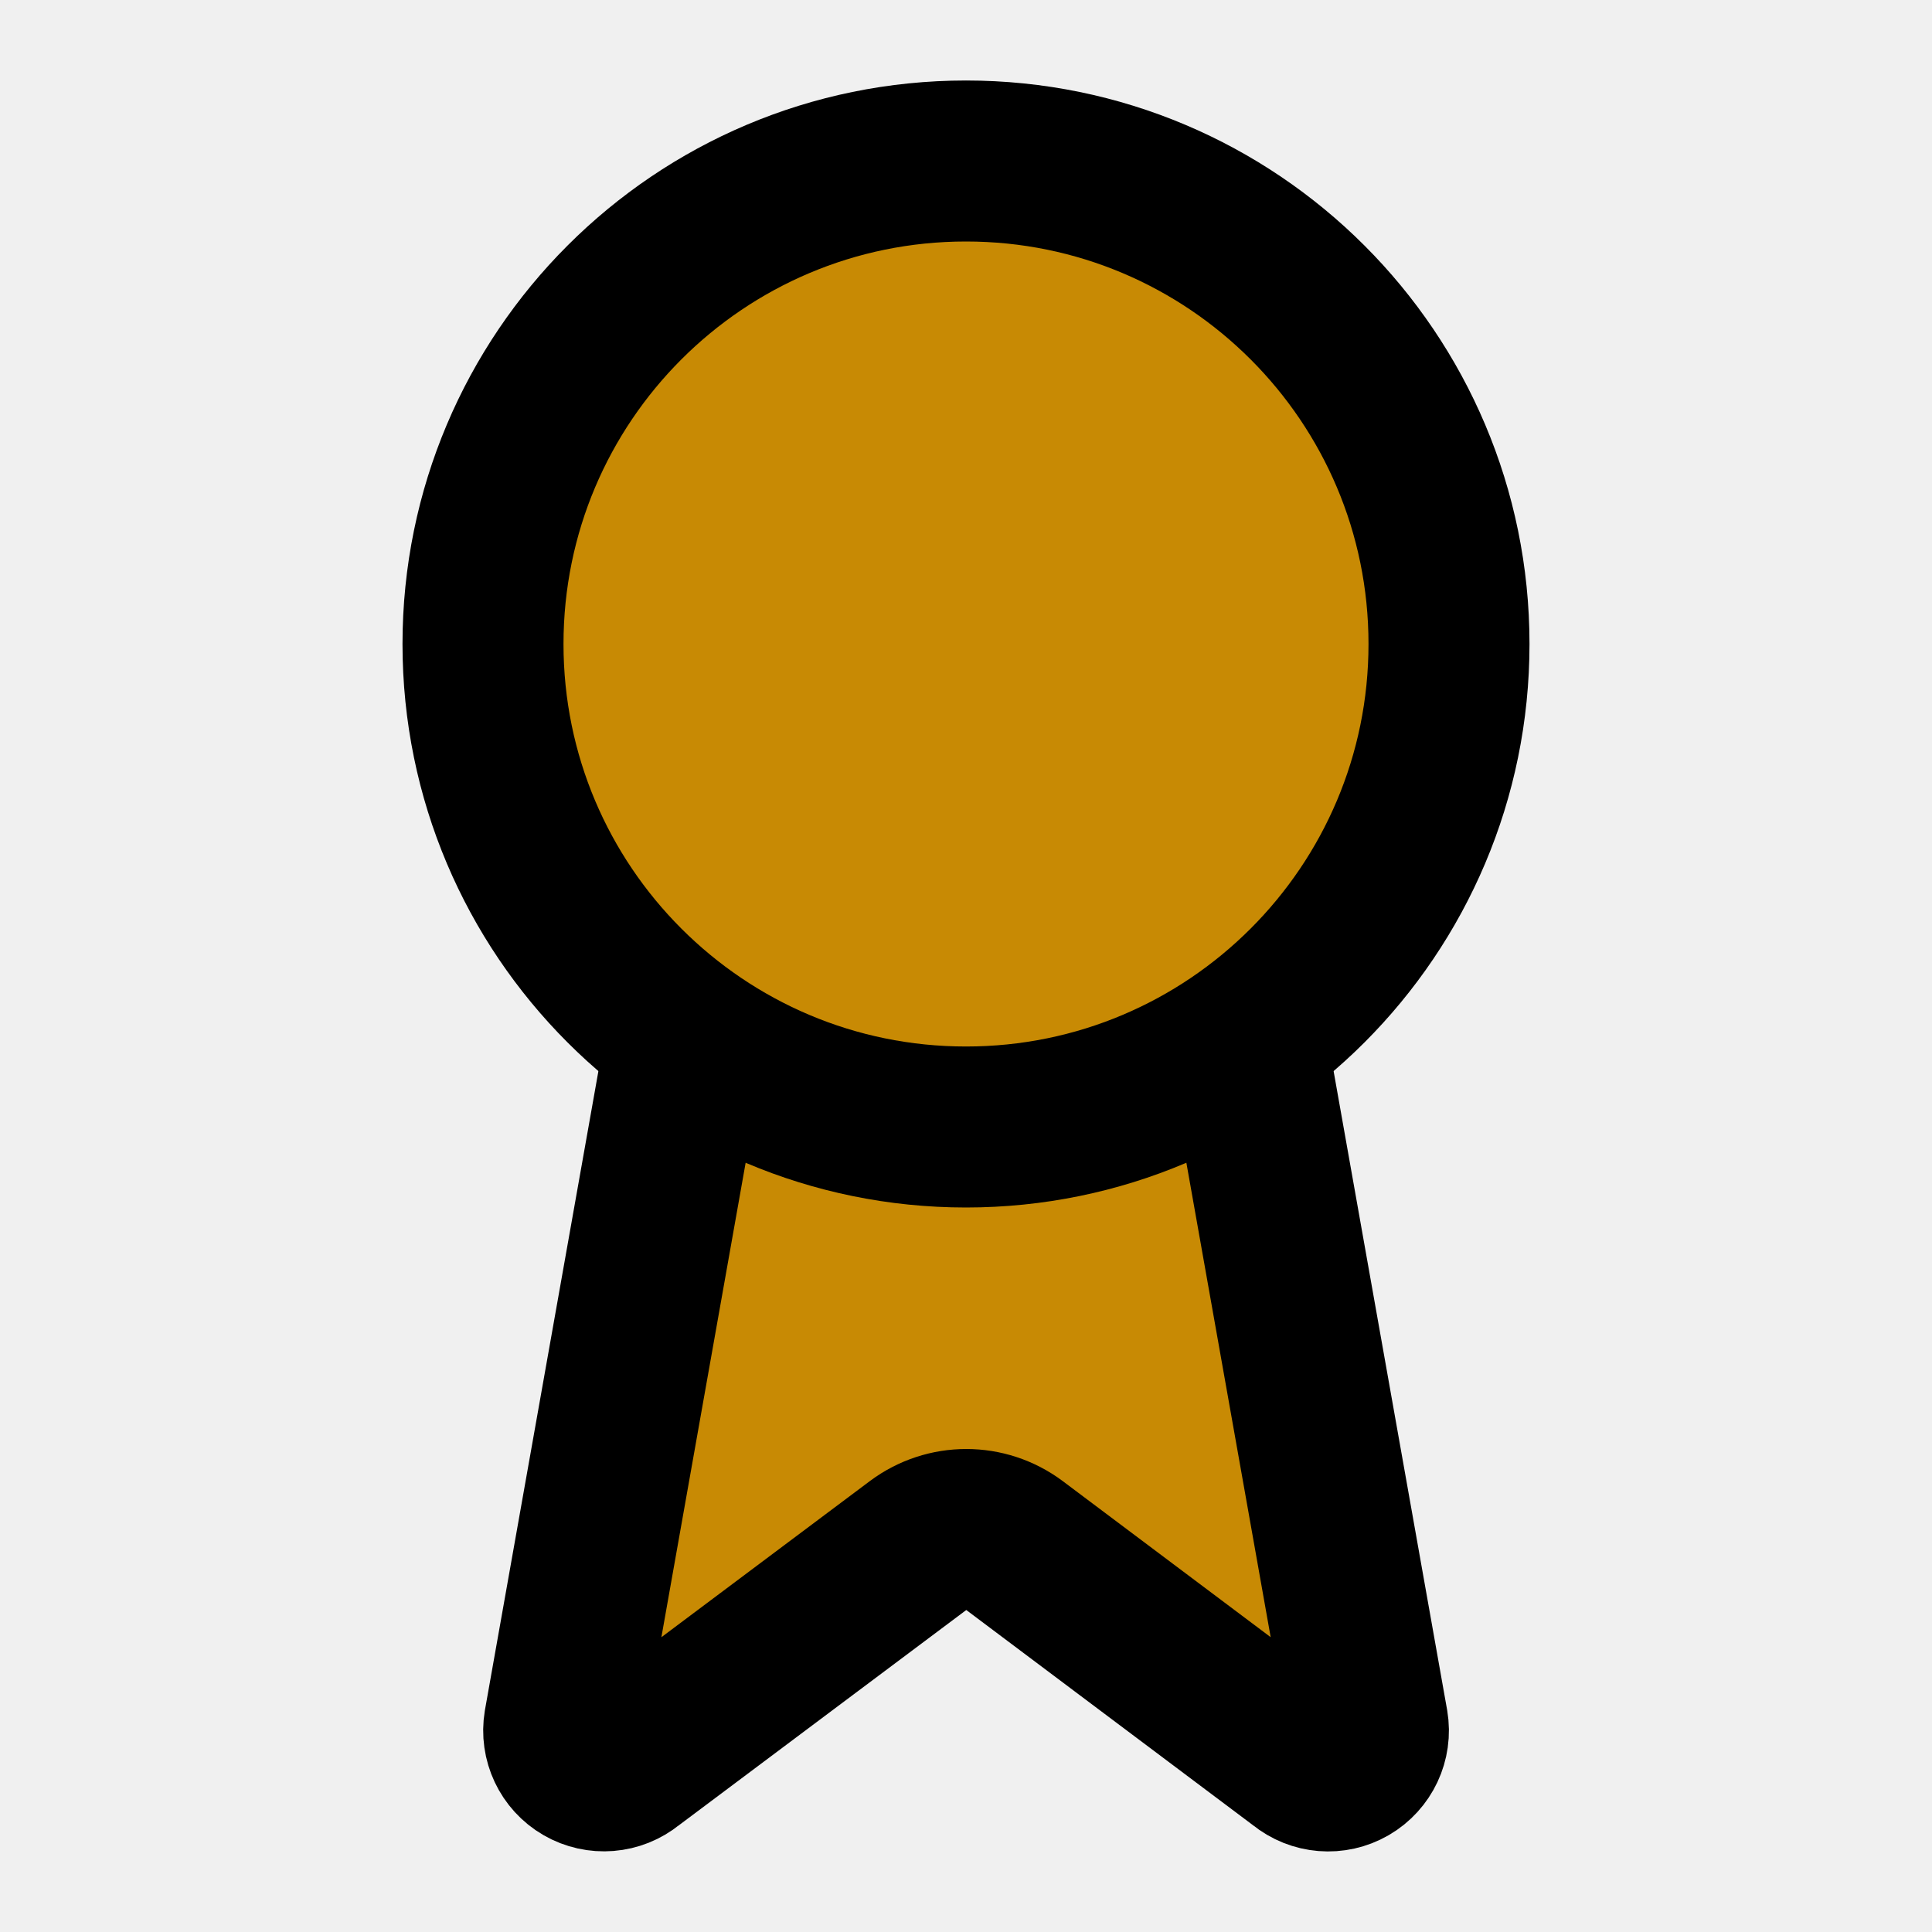
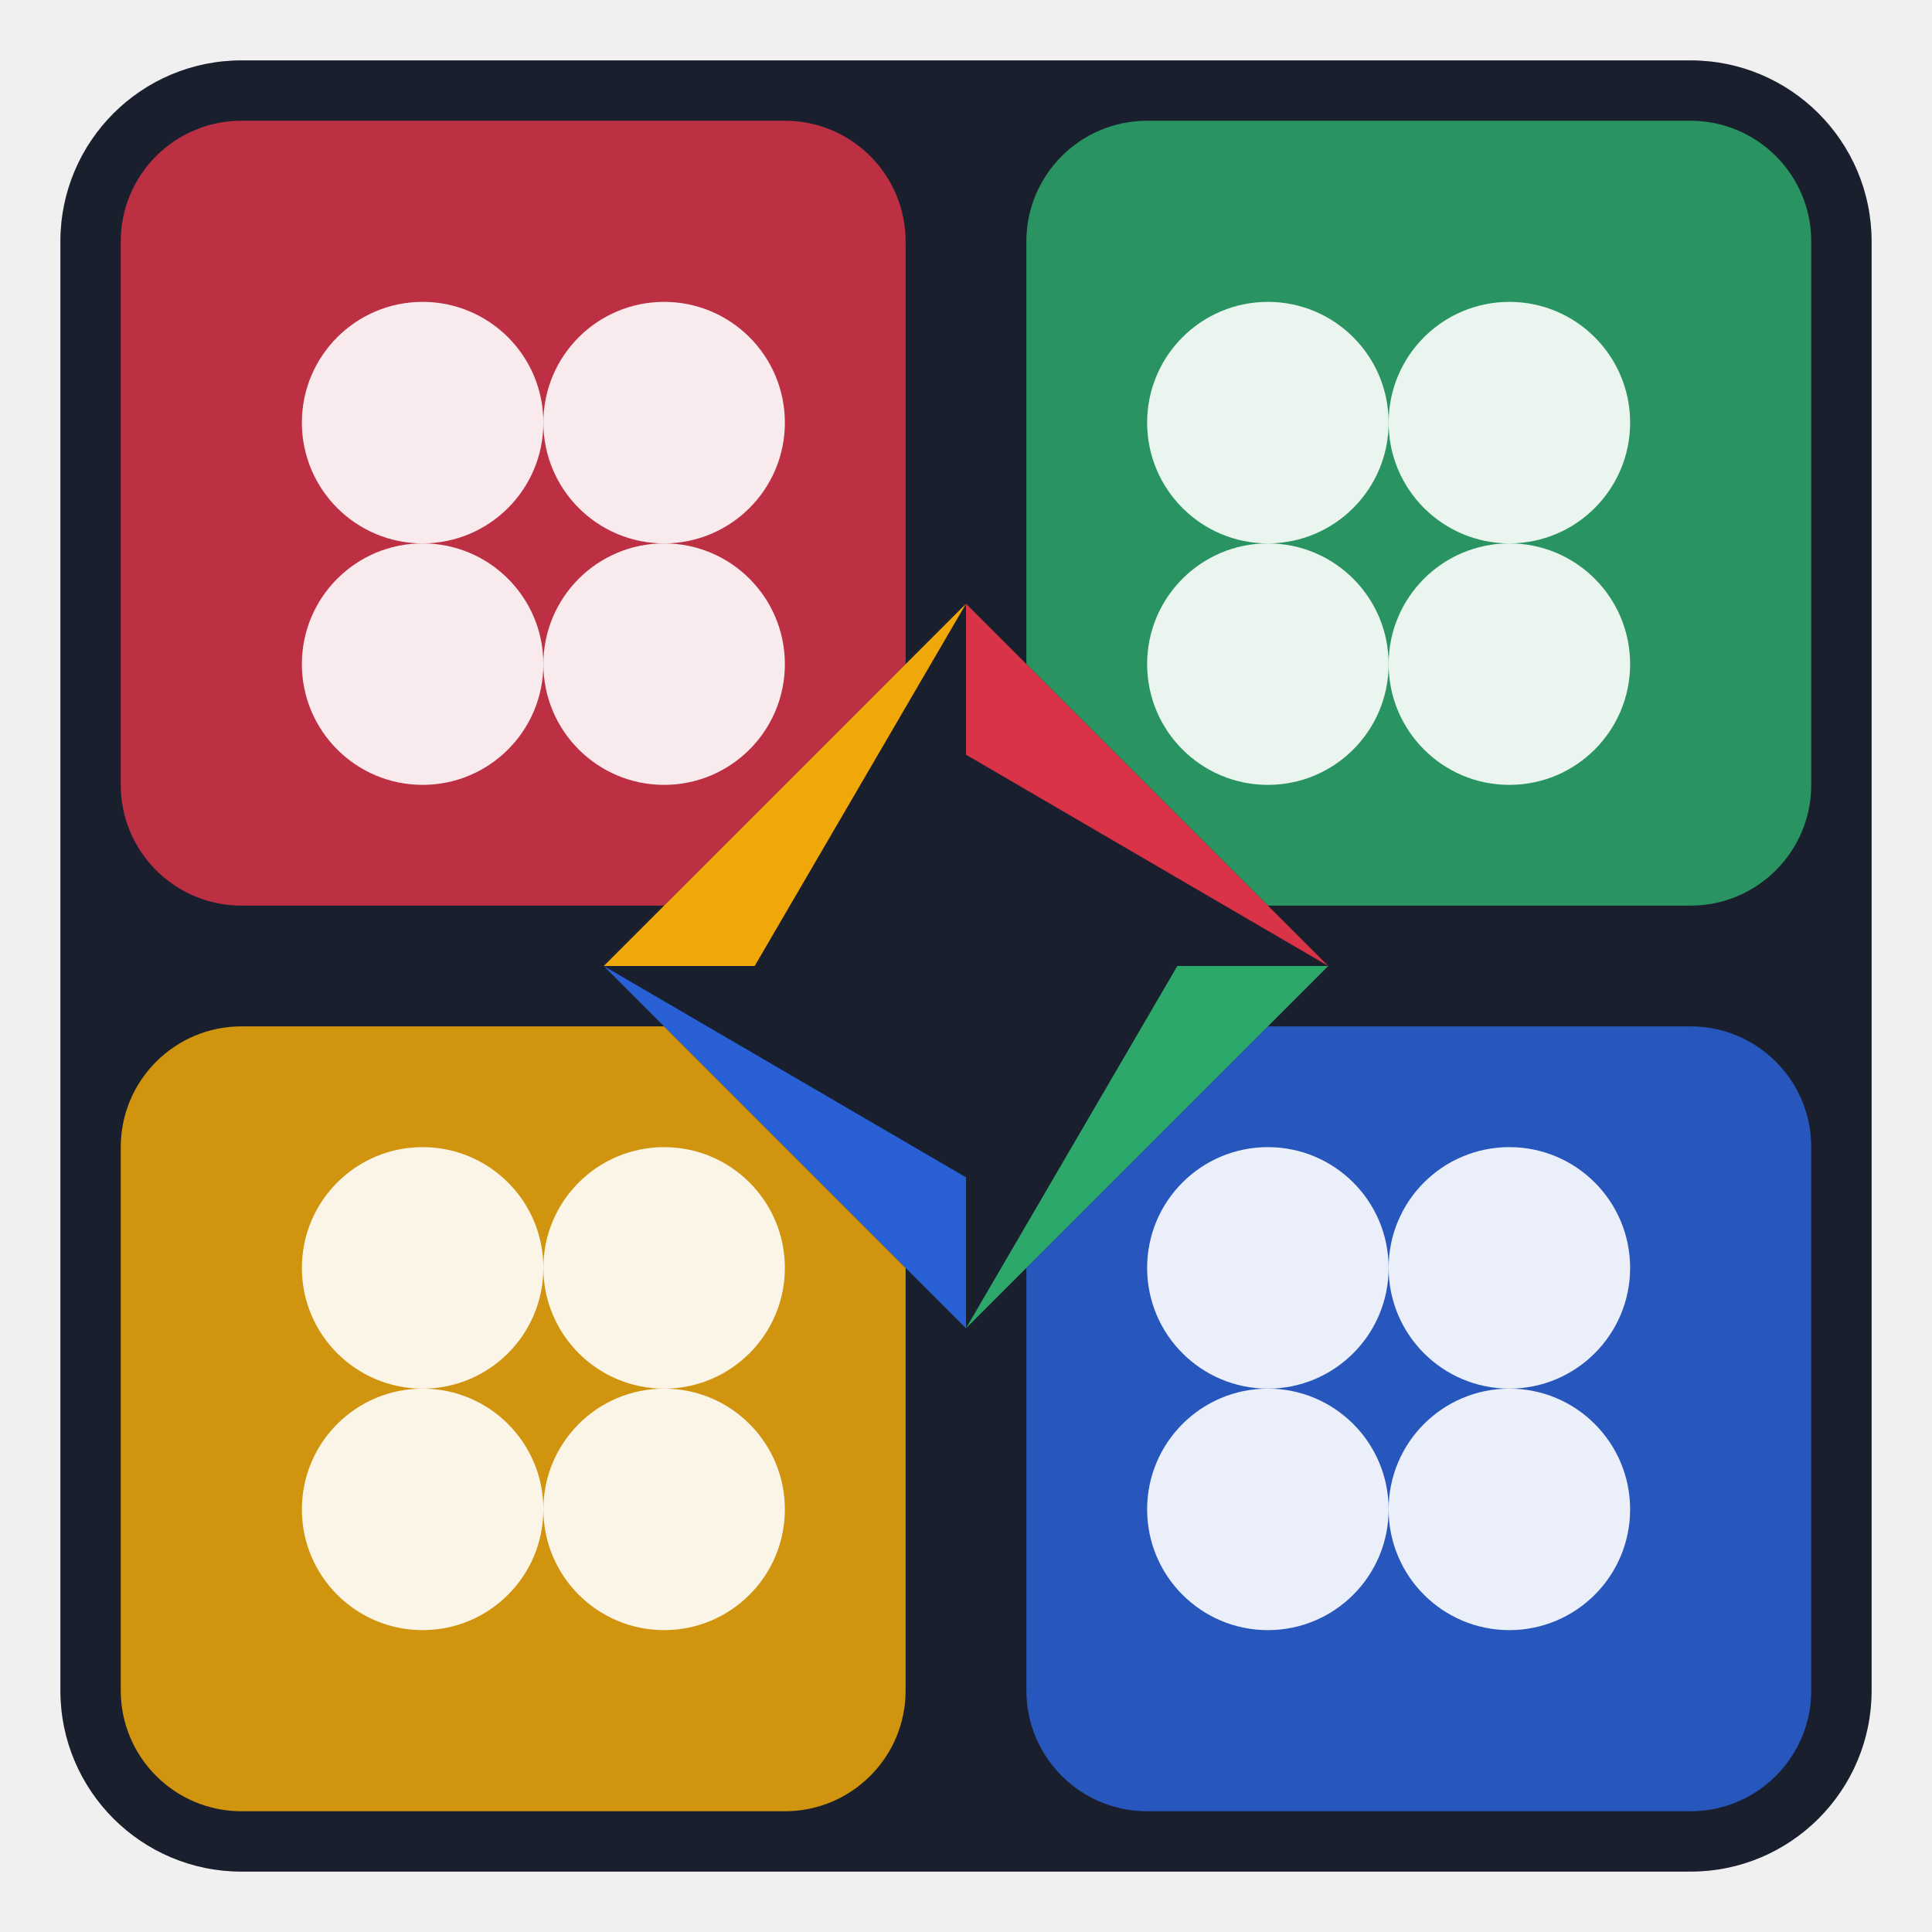
- <svg xmlns="http://www.w3.org/2000/svg" viewBox="0 0 24 24" fill="#c88a04" stroke="currentColor" stroke-width="2" stroke-linecap="round" stroke-linejoin="round" class="lucide lucide-award">
-   <path d="m15.477 12.89 1.515 8.526a.5.5 0 0 1-.81.47l-3.58-2.687a1 1 0 0 0-1.197 0l-3.586 2.686a.5.5 0 0 1-.81-.469l1.514-8.526" />
-   <circle cx="12" cy="8" r="6" />
+ <svg xmlns="http://www.w3.org/2000/svg" viewBox="0 0 32 32">
+   <rect x="1" y="1" width="30" height="30" rx="3" fill="#1a1f2e" />
+   <rect x="2" y="2" width="13" height="13" rx="2" fill="#d93347" opacity="0.85" />
+   <rect x="17" y="2" width="13" height="13" rx="2" fill="#2ca86a" opacity="0.85" />
+   <rect x="2" y="17" width="13" height="13" rx="2" fill="#f0a808" opacity="0.85" />
+   <rect x="17" y="17" width="13" height="13" rx="2" fill="#2960d6" opacity="0.85" />
+   <polygon points="16,10 22,16 16,22 10,16" fill="#1a1f2e" />
+   <polygon points="16,10 22,16 16,12.5" fill="#d93347" />
+   <polygon points="22,16 16,22 19.5,16" fill="#2ca86a" />
+   <polygon points="16,22 10,16 16,19.5" fill="#2960d6" />
+   <polygon points="10,16 16,10 12.5,16" fill="#f0a808" />
+   <circle cx="7" cy="7" r="2" fill="white" opacity="0.9" />
+   <circle cx="11" cy="7" r="2" fill="white" opacity="0.9" />
+   <circle cx="7" cy="11" r="2" fill="white" opacity="0.9" />
+   <circle cx="11" cy="11" r="2" fill="white" opacity="0.9" />
+   <circle cx="21" cy="7" r="2" fill="white" opacity="0.9" />
+   <circle cx="25" cy="7" r="2" fill="white" opacity="0.9" />
+   <circle cx="21" cy="11" r="2" fill="white" opacity="0.9" />
+   <circle cx="25" cy="11" r="2" fill="white" opacity="0.9" />
+   <circle cx="7" cy="21" r="2" fill="white" opacity="0.9" />
+   <circle cx="11" cy="21" r="2" fill="white" opacity="0.9" />
+   <circle cx="7" cy="25" r="2" fill="white" opacity="0.9" />
+   <circle cx="11" cy="25" r="2" fill="white" opacity="0.9" />
+   <circle cx="21" cy="21" r="2" fill="white" opacity="0.9" />
+   <circle cx="25" cy="21" r="2" fill="white" opacity="0.9" />
+   <circle cx="21" cy="25" r="2" fill="white" opacity="0.9" />
+   <circle cx="25" cy="25" r="2" fill="white" opacity="0.9" />
</svg>
